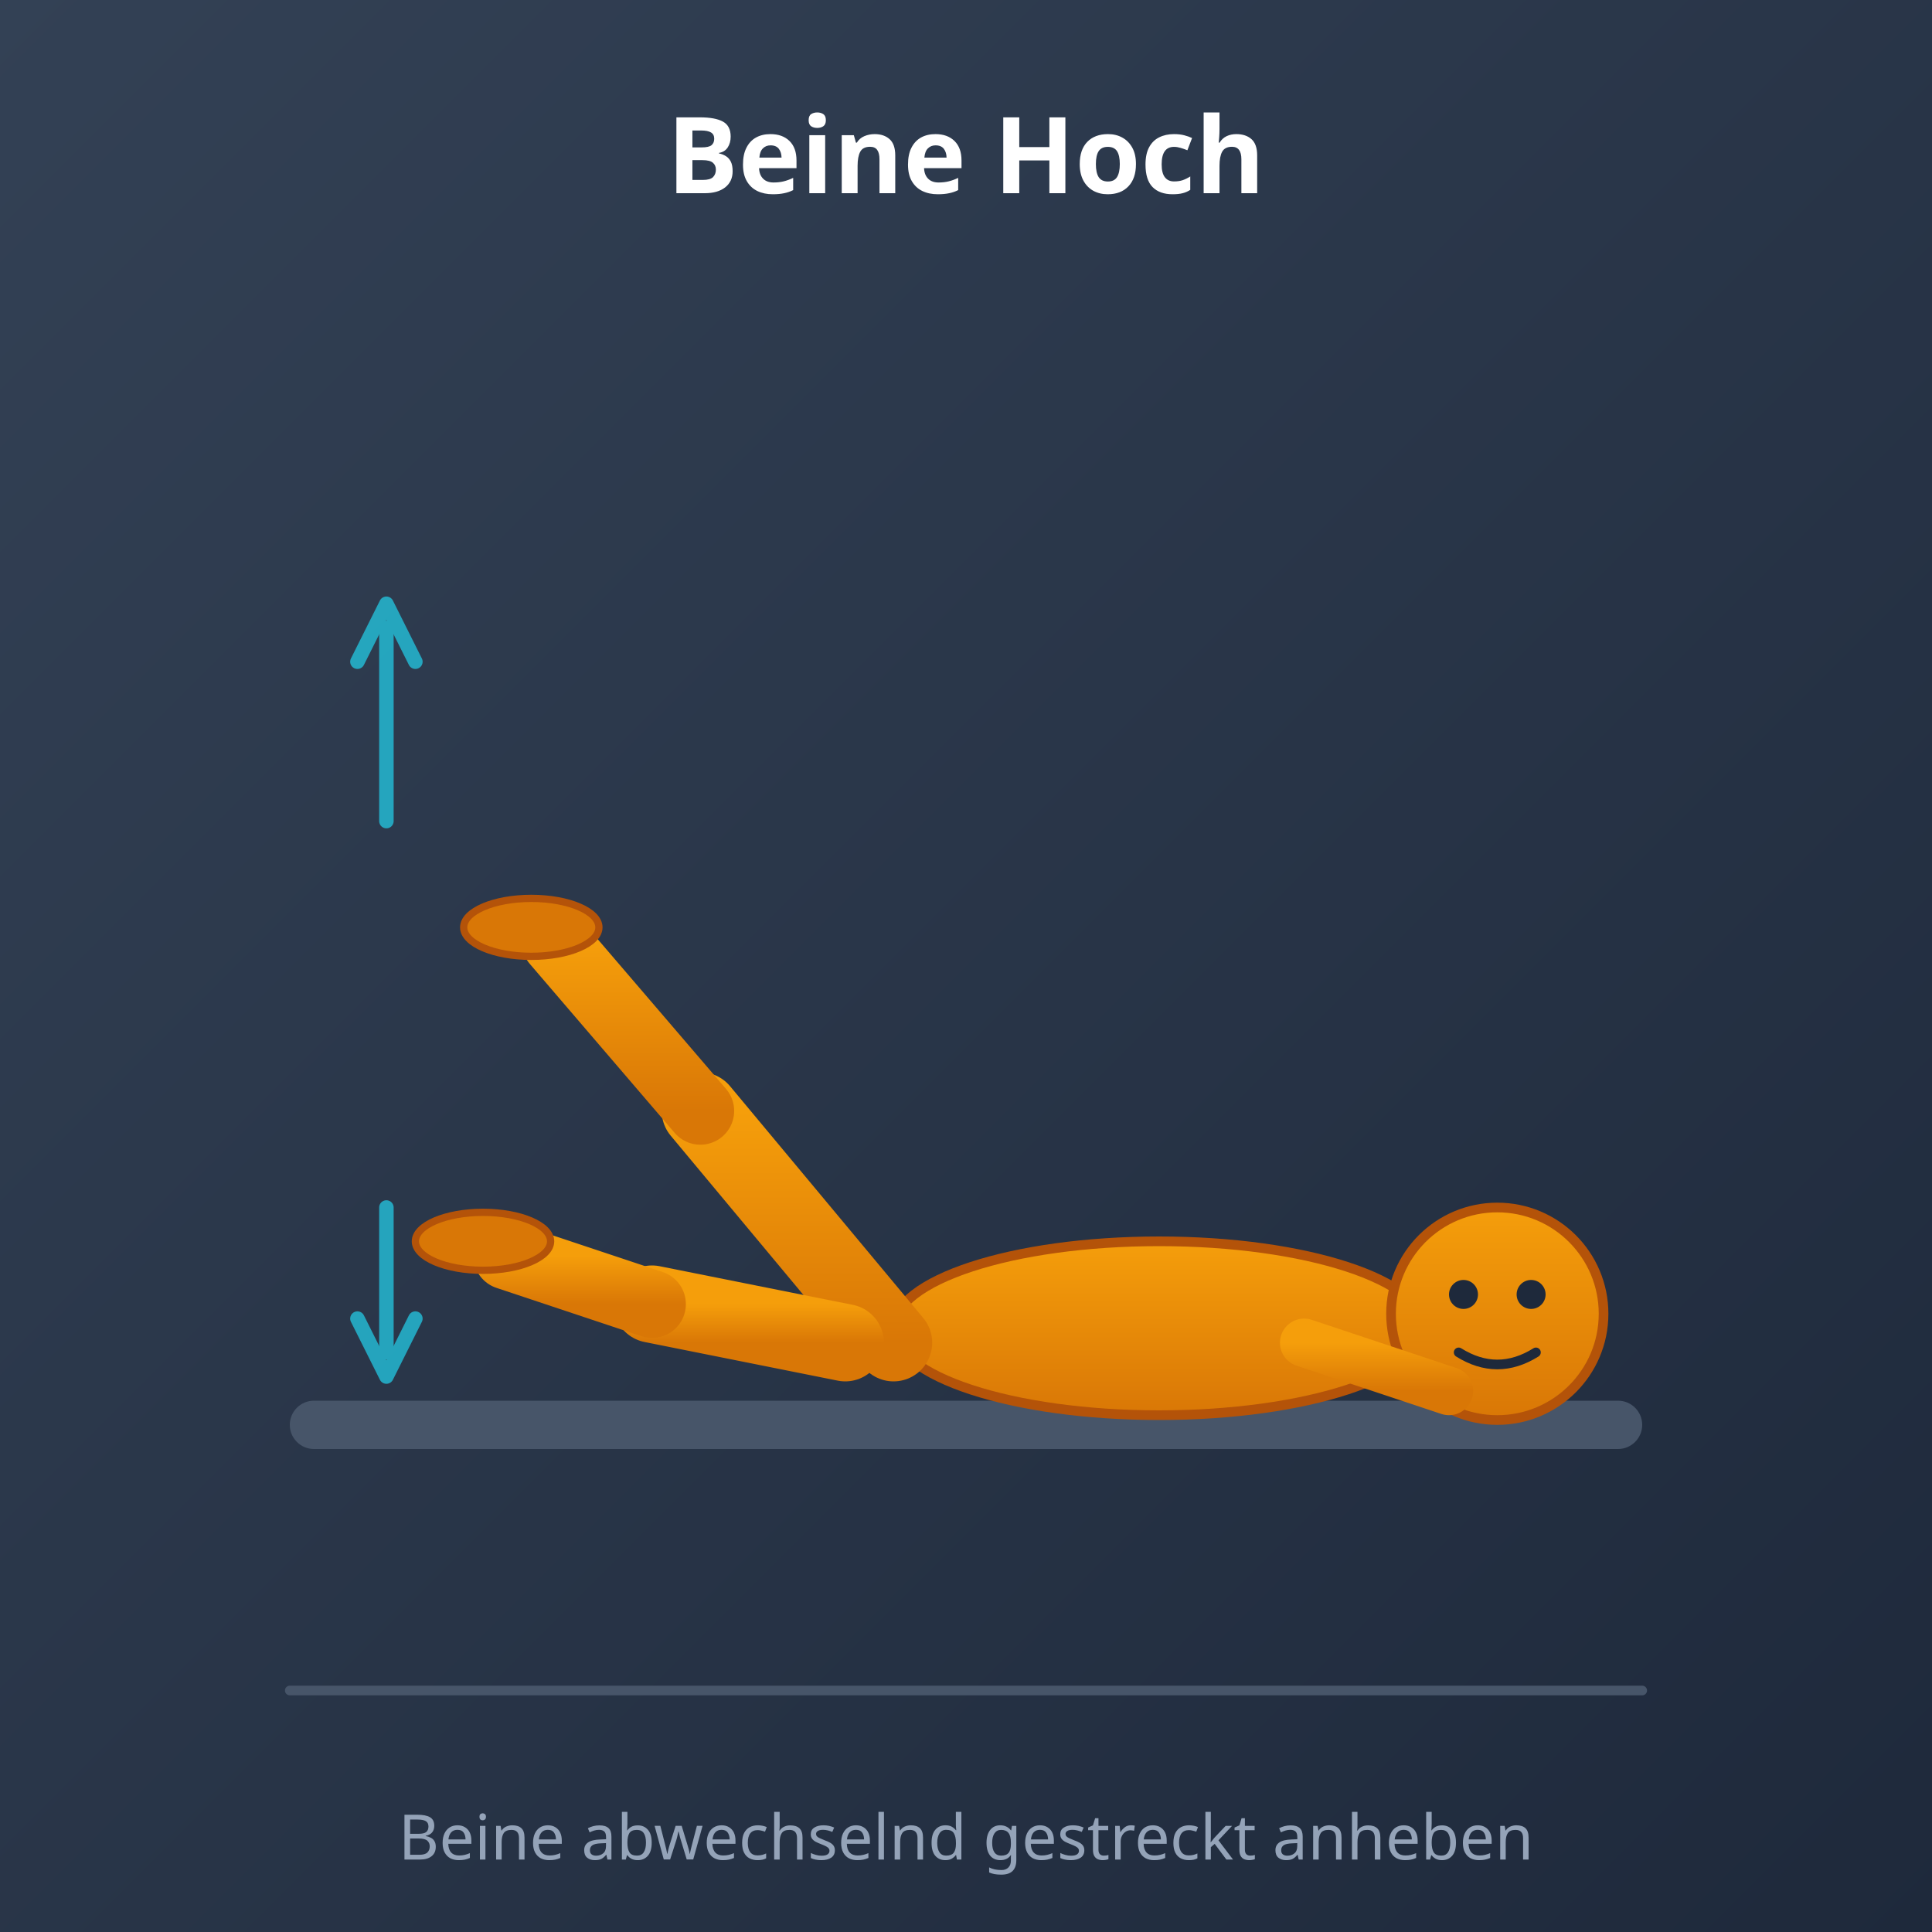
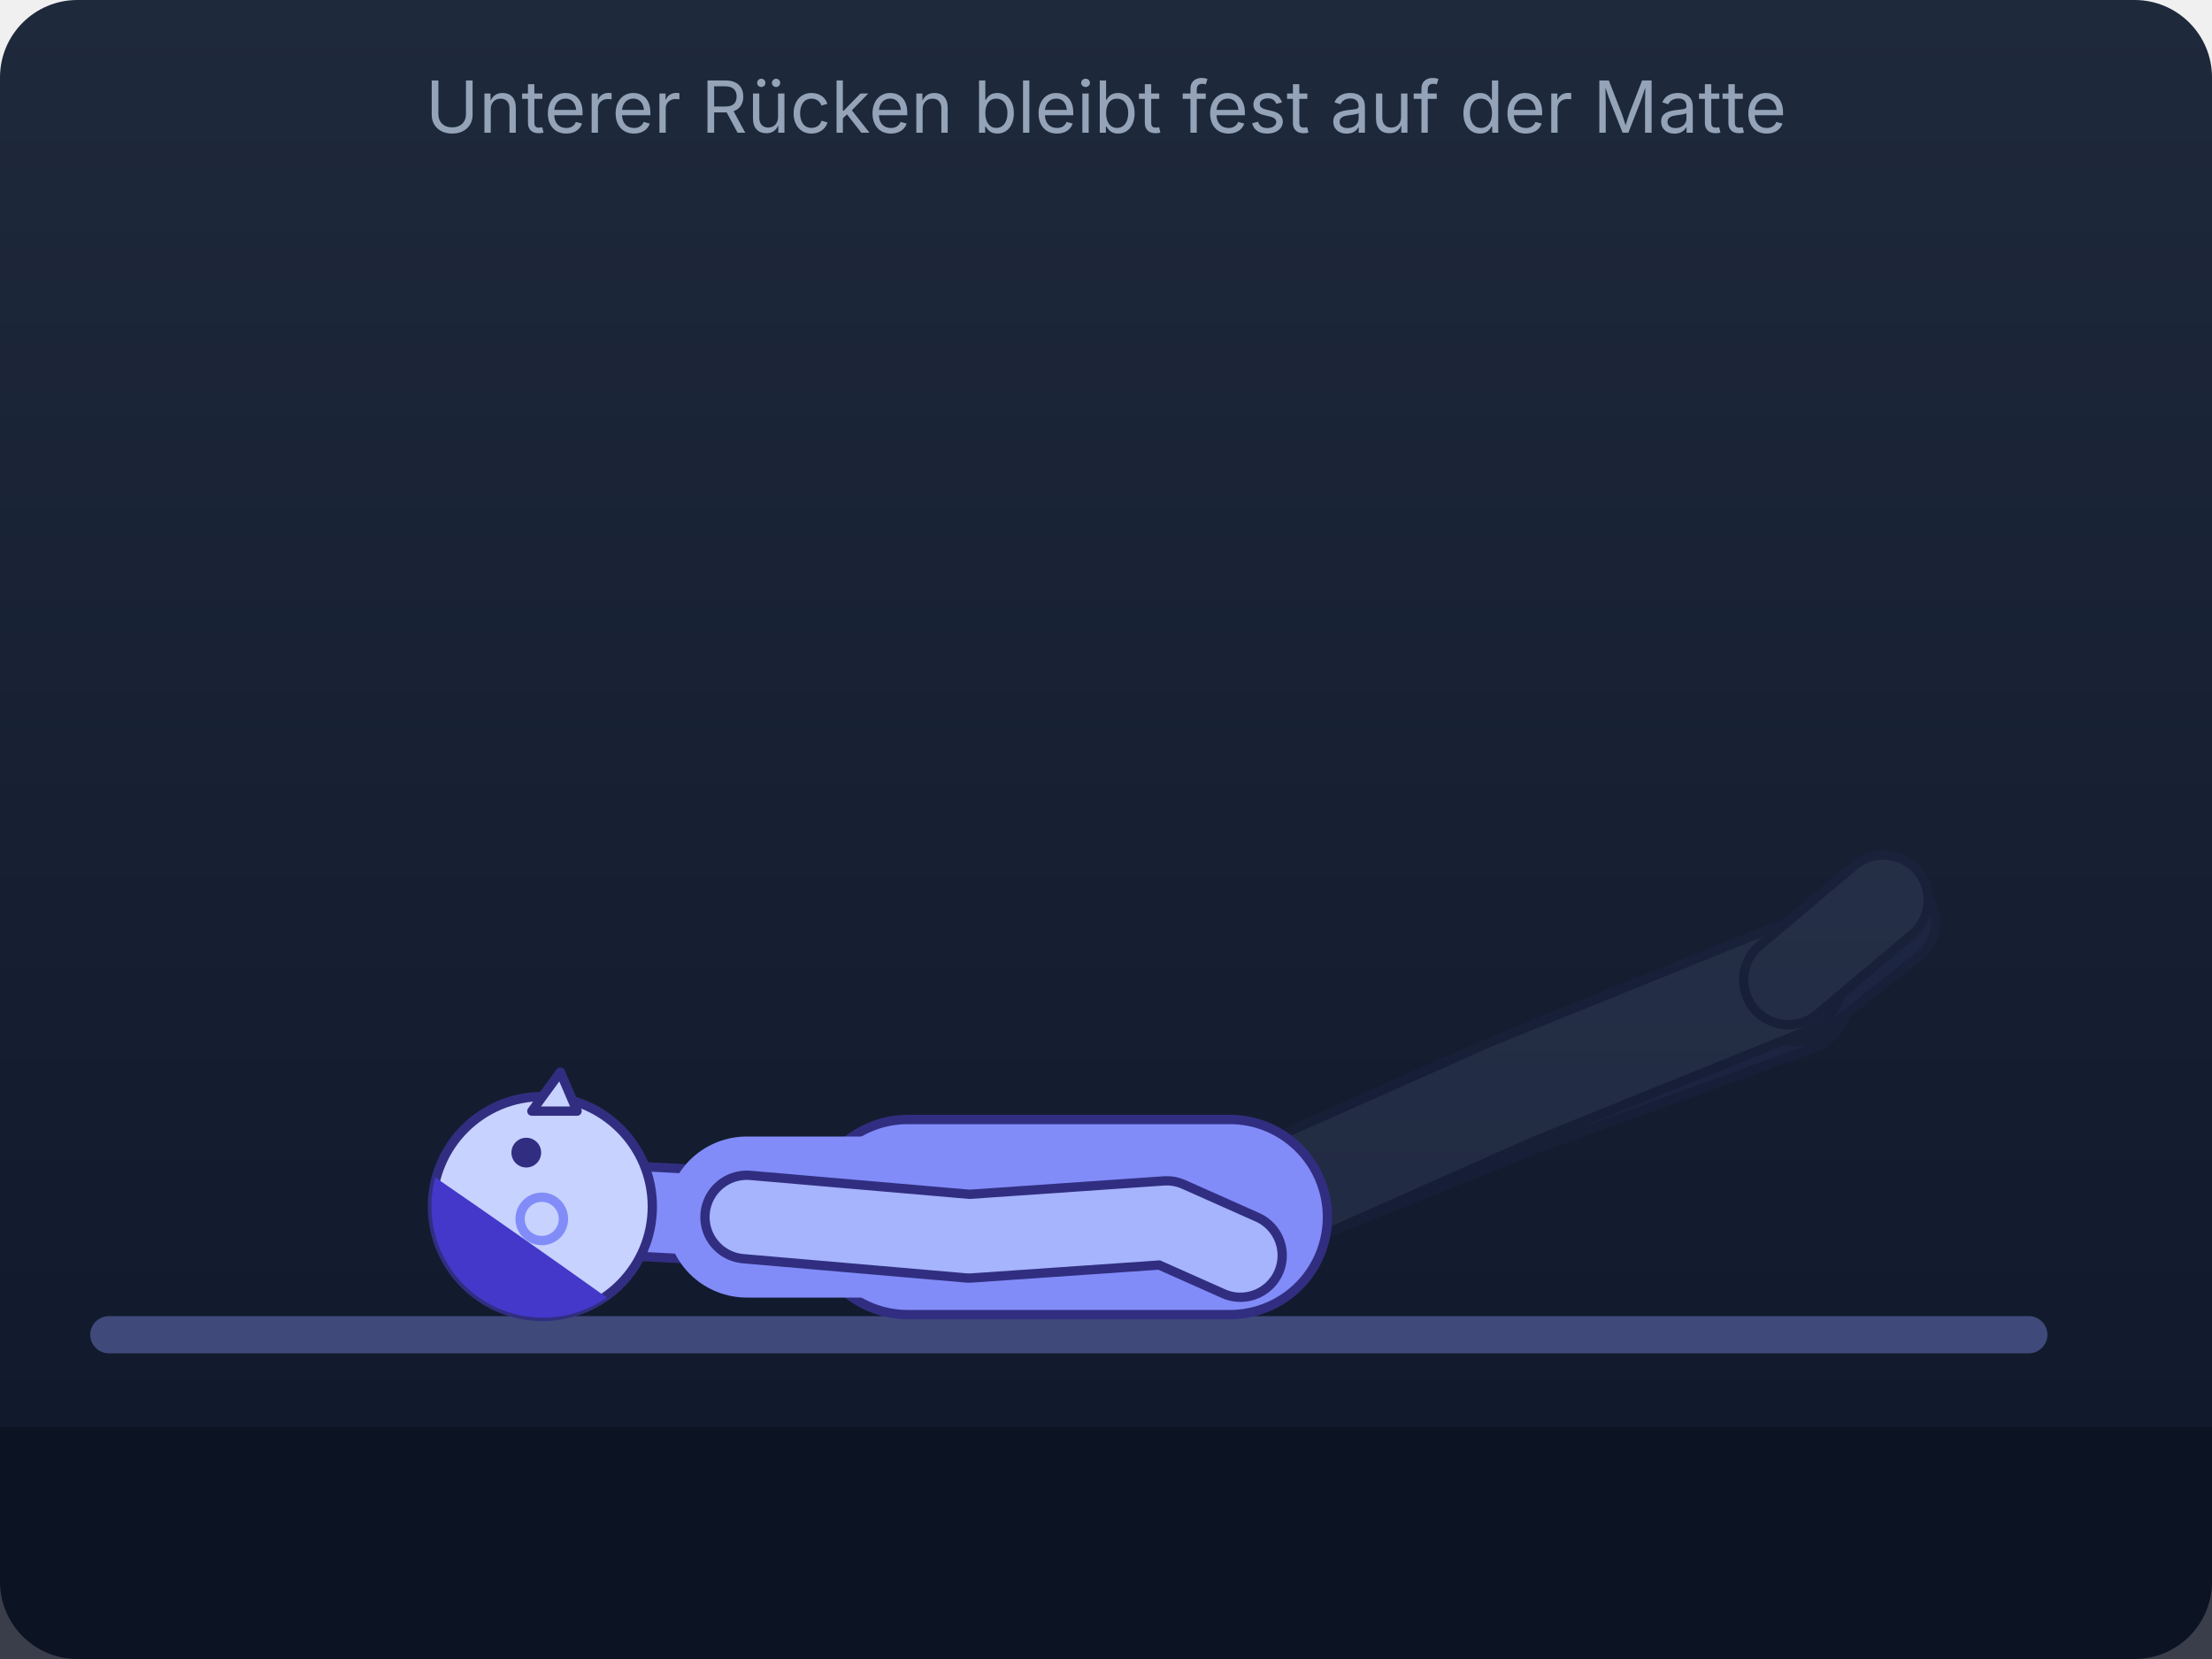
- <svg xmlns="http://www.w3.org/2000/svg" width="400" height="400" viewBox="0 0 400 400">
+ <svg xmlns="http://www.w3.org/2000/svg" width="400" height="300" viewBox="0 0 400 300" font-family="system-ui,-apple-system,sans-serif">
  <defs>
-     <linearGradient id="bgBH" x1="0%" y1="0%" x2="100%" y2="100%">
-       <stop offset="0%" stop-color="#334155" />
-       <stop offset="100%" stop-color="#1e293b" />
+     <linearGradient id="bg" x1="0" y1="0" x2="0" y2="1">
+       <stop offset="0" stop-color="#1e293b" />
+       <stop offset="1" stop-color="#0f172a" />
    </linearGradient>
-     <linearGradient id="bodyBH" x1="0%" y1="0%" x2="0%" y2="100%">
-       <stop offset="0%" stop-color="#f59e0b" />
-       <stop offset="100%" stop-color="#d97706" />
-     </linearGradient>
+     <marker id="arrowhead" viewBox="0 0 10 10" refX="6" refY="5" markerWidth="4" markerHeight="4" orient="auto-start-reverse">
+       <path d="M0 0L10 5L0 10Z" fill="#fbbf24" />
+     </marker>
  </defs>
-   <rect width="400" height="400" fill="url(#bgBH)" />
-   <text x="200" y="40" font-family="system-ui,sans-serif" font-size="22" font-weight="bold" fill="#ffffff" text-anchor="middle">Beine Hoch</text>
-   <line x1="60" y1="350" x2="340" y2="350" stroke="#475569" stroke-width="2" stroke-linecap="round" />
-   <rect x="60" y="290" width="280" height="10" rx="5" fill="#475569" />
-   <ellipse cx="240" cy="275" rx="55" ry="18" fill="url(#bodyBH)" stroke="#b45309" stroke-width="2" />
-   <circle cx="310" cy="272" r="22" fill="url(#bodyBH)" stroke="#b45309" stroke-width="2" />
-   <circle cx="303" cy="268" r="3" fill="#1e293b" />
-   <circle cx="317" cy="268" r="3" fill="#1e293b" />
-   <path d="M302 280 Q310 285 318 280" stroke="#1e293b" stroke-width="2" fill="none" stroke-linecap="round" />
-   <line x1="270" y1="278" x2="300" y2="288" stroke="url(#bodyBH)" stroke-width="10" stroke-linecap="round" />
-   <line x1="185" y1="278" x2="145" y2="230" stroke="url(#bodyBH)" stroke-width="16" stroke-linecap="round">
-     <animate attributeName="y2" values="230;170;230" dur="2.5s" repeatCount="indefinite" calcMode="spline" keySplines="0.4 0 0.6 1;0.4 0 0.6 1" />
-   </line>
-   <line x1="145" y1="230" x2="115" y2="195" stroke="url(#bodyBH)" stroke-width="14" stroke-linecap="round">
-     <animate attributeName="y1" values="230;170;230" dur="2.5s" repeatCount="indefinite" calcMode="spline" keySplines="0.4 0 0.6 1;0.4 0 0.6 1" />
-     <animate attributeName="y2" values="195;135;195" dur="2.5s" repeatCount="indefinite" calcMode="spline" keySplines="0.4 0 0.6 1;0.4 0 0.6 1" />
-   </line>
-   <ellipse cx="110" cy="192" rx="14" ry="6" fill="#d97706" stroke="#b45309" stroke-width="1.5">
-     <animate attributeName="cy" values="192;132;192" dur="2.5s" repeatCount="indefinite" calcMode="spline" keySplines="0.4 0 0.6 1;0.4 0 0.6 1" />
-   </ellipse>
-   <line x1="175" y1="278" x2="135" y2="270" stroke="url(#bodyBH)" stroke-width="16" stroke-linecap="round">
-     <animate attributeName="y2" values="270;230;270" dur="2.5s" repeatCount="indefinite" calcMode="spline" keySplines="0.4 0 0.6 1;0.4 0 0.6 1" />
-   </line>
-   <line x1="135" y1="270" x2="105" y2="260" stroke="url(#bodyBH)" stroke-width="14" stroke-linecap="round">
-     <animate attributeName="y1" values="270;230;270" dur="2.5s" repeatCount="indefinite" calcMode="spline" keySplines="0.4 0 0.6 1;0.4 0 0.6 1" />
-     <animate attributeName="y2" values="260;195;260" dur="2.5s" repeatCount="indefinite" calcMode="spline" keySplines="0.4 0 0.6 1;0.4 0 0.6 1" />
-   </line>
-   <ellipse cx="100" cy="257" rx="14" ry="6" fill="#d97706" stroke="#b45309" stroke-width="1.5">
-     <animate attributeName="cy" values="257;192;257" dur="2.5s" repeatCount="indefinite" calcMode="spline" keySplines="0.4 0 0.6 1;0.4 0 0.6 1" />
-   </ellipse>
-   <g opacity="0.7">
-     <path d="M80 170 L80 130" stroke="#22d3ee" stroke-width="3" fill="none" stroke-linecap="round">
-       <animate attributeName="opacity" values="0.3;1;0.3" dur="2.5s" repeatCount="indefinite" />
+   <rect width="400" height="300" rx="14" fill="url(#bg)" />
+   <g transform="translate(200.0 238.0) scale(1.120) translate(-200.0 -238.0)">
+     <rect x="36" y="238" width="316" height="6" rx="3" fill="#3f4a7a" />
+     <g opacity="0.1">
+       <path fill="none" stroke="#312e81" stroke-width="18" stroke-linecap="round" stroke-linejoin="round" d="M220.0 222.0L266.4 203.3L311.5 186.9" />
+       <path fill="none" stroke="#5b5fd6" stroke-width="15" stroke-linecap="round" stroke-linejoin="round" d="M220.0 222.0L266.4 203.3L311.5 186.9" />
+       <path fill="none" stroke="#312e81" stroke-width="15" stroke-linecap="round" stroke-linejoin="round" d="M311.5 186.9L327.2 174.5" />
+       <path fill="none" stroke="#5b5fd6" stroke-width="12" stroke-linecap="round" stroke-linejoin="round" d="M311.5 186.9L327.2 174.5" />
+       <path fill="none" stroke="#312e81" stroke-width="14" stroke-linecap="round" stroke-linejoin="round" d="M142.0 222.0L178.0 223.9L209.9 221.7L221.9 226.5" />
+       <path fill="none" stroke="#5b5fd6" stroke-width="11" stroke-linecap="round" stroke-linejoin="round" d="M142.0 222.0L178.0 223.9L209.9 221.7L221.9 226.5" />
+       <path fill="none" stroke="#312e81" stroke-width="16" stroke-linecap="round" stroke-linejoin="round" d="M142.0 222.0L123.0 221.0" />
+       <path fill="none" stroke="#818cf8" stroke-width="13" stroke-linecap="round" stroke-linejoin="round" d="M142.0 222.0L123.0 221.0" />
+       <path fill="none" stroke="#312e81" stroke-width="33" stroke-linecap="round" stroke-linejoin="round" d="M220.0 222.0Q194.0 222.0 168.0 222.0" />
+       <path fill="none" stroke="#818cf8" stroke-width="30" stroke-linecap="round" stroke-linejoin="round" d="M220.0 222.0Q194.0 222.0 168.0 222.0" />
+       <path fill="none" stroke="#818cf8" stroke-width="26" stroke-linecap="round" stroke-linejoin="round" d="M194.0 222.0Q168.0 222.0 142.0 222.0" />
+       <circle r="18.5" fill="#312e81" cx="109" cy="220.3" />
+       <circle r="17" fill="#c7d2fe" cx="109" cy="220.3" />
+       <path fill="#4338ca" d="M91.7 215.6A18 18 0 0 0 119.4 235.0Q105.8 225.3 91.7 215.6Z" />
+       <path fill="#c7d2fe" stroke="#312e81" stroke-width="1.5" stroke-linejoin="round" d="M107.3 204.9L111.9 198.6L114.6 204.9Z" />
+       <circle r="2.4" fill="#312e81" cx="106.4" cy="211.6" />
+       <circle r="3.5" fill="none" stroke="#818cf8" stroke-width="1.5" cx="108.9" cy="222.3" />
+       <path fill="none" stroke="#312e81" stroke-width="19" stroke-linecap="round" stroke-linejoin="round" d="M220.0 222.0L265.7 201.7L310.2 183.7" />
+       <path fill="none" stroke="#a5b4fc" stroke-width="16" stroke-linecap="round" stroke-linejoin="round" d="M220.0 222.0L265.7 201.7L310.2 183.7" />
+       <path fill="none" stroke="#312e81" stroke-width="16" stroke-linecap="round" stroke-linejoin="round" d="M310.2 183.7L325.5 170.8" />
+       <path fill="none" stroke="#a5b4fc" stroke-width="13" stroke-linecap="round" stroke-linejoin="round" d="M310.2 183.7L325.5 170.8" />
+       <path fill="none" stroke="#312e81" stroke-width="15" stroke-linecap="round" stroke-linejoin="round" d="M142.0 222.0L177.9 225.1L209.8 222.9L221.7 228.2" />
+       <path fill="none" stroke="#a5b4fc" stroke-width="12" stroke-linecap="round" stroke-linejoin="round" d="M142.0 222.0L177.9 225.1L209.8 222.9L221.7 228.2" />
+     </g>
+     <path fill="none" stroke="#312e81" stroke-width="18" stroke-linecap="round" stroke-linejoin="round">
+       <animate attributeName="d" values="M220.0 222.0L266.4 203.3L311.5 186.9;M220.0 222.0L266.4 203.3L311.5 186.9;M220.0 222.0L266.4 203.3L311.5 186.9;M220.0 222.0L266.4 203.3L311.5 186.9;M220.0 222.0L266.4 203.3L311.5 186.9;M220.0 222.0L266.4 203.3L311.5 186.9;M220.0 222.0L266.4 203.3L311.5 186.9;M220.0 222.0L266.4 203.3L311.5 186.9;M220.0 222.0L266.4 203.3L311.5 187.0;M220.0 222.0L266.6 203.8L311.9 187.9;M220.0 222.0L266.9 204.7L312.5 189.6;M220.0 222.0L267.3 205.8L313.2 191.9;M220.0 222.0L267.7 207.2L314.0 194.5;M220.0 222.0L268.2 208.6L314.8 197.3;M220.0 222.0L268.5 210.0L315.5 200.1;M220.0 222.0L268.8 211.3L316.1 202.6;M220.0 222.0L269.1 212.3L316.4 204.7;M220.0 222.0L269.2 213.1L316.7 206.1;M220.0 222.0L269.2 213.3L316.8 206.6;M220.0 222.0L269.2 213.3L316.8 206.6;M220.0 222.0L269.2 213.3L316.8 206.6;M220.0 222.0L269.2 213.3L316.8 206.6;M220.0 222.0L269.1 212.8L316.6 205.6;M220.0 222.0L268.8 211.3L316.1 202.6;M220.0 222.0L268.3 209.1L315.1 198.3;M220.0 222.0L267.5 206.3L313.5 192.8;M220.0 222.0L266.3 203.2L311.4 186.8;M220.0 222.0L264.9 200.1L308.8 180.6;M220.0 222.0L263.3 197.0L305.7 174.5;M220.0 222.0L261.6 194.3L302.4 169.0;M220.0 222.0L259.9 191.9L299.3 164.4;M220.0 222.0L258.5 190.1L296.5 160.8;M220.0 222.0L257.5 189.0L294.6 158.5;M220.0 222.0L257.2 188.5L293.9 157.7;M220.0 222.0L257.2 188.5L293.9 157.7;M220.0 222.0L257.2 188.5L293.9 157.7;M220.0 222.0L257.2 188.5L293.9 157.7;M220.0 222.0L257.5 189.0L294.6 158.5;M220.0 222.0L258.5 190.1L296.5 160.8;M220.0 222.0L259.9 191.9L299.3 164.4;M220.0 222.0L261.6 194.3L302.4 169.0;M220.0 222.0L263.3 197.0L305.7 174.5;M220.0 222.0L264.9 200.1L308.8 180.6;M220.0 222.0L266.3 203.2L311.4 186.8;M220.0 222.0L267.5 206.3L313.5 192.8;M220.0 222.0L268.3 209.1L315.1 198.3;M220.0 222.0L268.8 211.3L316.1 202.6;M220.0 222.0L269.1 212.8L316.6 205.6;M220.0 222.0L269.2 213.3L316.8 206.6;M220.0 222.0L269.2 213.3L316.8 206.6;M220.0 222.0L269.2 213.3L316.8 206.6;M220.0 222.0L269.2 213.3L316.8 206.6;M220.0 222.0L269.1 212.8L316.6 205.6;M220.0 222.0L268.8 211.3L316.1 202.6;M220.0 222.0L268.3 209.1L315.1 198.3;M220.0 222.0L267.5 206.3L313.5 192.8;M220.0 222.0L266.3 203.2L311.4 186.8;M220.0 222.0L264.9 200.1L308.8 180.6;M220.0 222.0L263.3 197.0L305.7 174.5;M220.0 222.0L261.6 194.3L302.4 169.0;M220.0 222.0L259.9 191.9L299.3 164.4;M220.0 222.0L258.5 190.1L296.5 160.8;M220.0 222.0L257.5 189.0L294.6 158.5;M220.0 222.0L257.2 188.5L293.9 157.7;M220.0 222.0L257.2 188.5L293.9 157.7;M220.0 222.0L257.2 188.5L293.9 157.7;M220.0 222.0L257.2 188.5L293.9 157.7;M220.0 222.0L257.6 189.0L294.7 158.6;M220.0 222.0L258.6 190.2L296.7 161.0;M220.0 222.0L260.0 192.0L299.4 164.6;M220.0 222.0L261.6 194.3L302.5 169.1;M220.0 222.0L263.2 196.7L305.4 174.0;M220.0 222.0L264.5 199.2L307.9 178.7;M220.0 222.0L265.5 201.2L309.8 182.9;M220.0 222.0L266.1 202.7L311.0 185.8;M220.0 222.0L266.4 203.3L311.5 186.9" dur="5.0s" repeatCount="indefinite" />
    </path>
-     <path d="M74 137 L80 125 L86 137" stroke="#22d3ee" stroke-width="3" fill="none" stroke-linecap="round" stroke-linejoin="round">
-       <animate attributeName="opacity" values="0.3;1;0.3" dur="2.5s" repeatCount="indefinite" />
+     <path fill="none" stroke="#5b5fd6" stroke-width="15" stroke-linecap="round" stroke-linejoin="round">
+       <animate attributeName="d" values="M220.0 222.0L266.4 203.3L311.5 186.9;M220.0 222.0L266.4 203.3L311.5 186.9;M220.0 222.0L266.4 203.3L311.5 186.9;M220.0 222.0L266.4 203.3L311.5 186.9;M220.0 222.0L266.4 203.3L311.5 186.9;M220.0 222.0L266.4 203.3L311.5 186.9;M220.0 222.0L266.4 203.3L311.5 186.9;M220.0 222.0L266.4 203.3L311.5 186.9;M220.0 222.0L266.4 203.3L311.5 187.0;M220.0 222.0L266.6 203.8L311.9 187.9;M220.0 222.0L266.9 204.7L312.5 189.6;M220.0 222.0L267.3 205.8L313.2 191.9;M220.0 222.0L267.7 207.2L314.0 194.5;M220.0 222.0L268.2 208.6L314.8 197.3;M220.0 222.0L268.5 210.0L315.5 200.1;M220.0 222.0L268.8 211.3L316.1 202.6;M220.0 222.0L269.1 212.3L316.4 204.7;M220.0 222.0L269.2 213.1L316.7 206.1;M220.0 222.0L269.2 213.3L316.8 206.6;M220.0 222.0L269.2 213.3L316.8 206.6;M220.0 222.0L269.2 213.3L316.8 206.6;M220.0 222.0L269.2 213.3L316.8 206.6;M220.0 222.0L269.1 212.8L316.6 205.6;M220.0 222.0L268.8 211.3L316.1 202.6;M220.0 222.0L268.3 209.1L315.1 198.3;M220.0 222.0L267.5 206.3L313.5 192.8;M220.0 222.0L266.3 203.2L311.4 186.8;M220.0 222.0L264.9 200.1L308.8 180.6;M220.0 222.0L263.3 197.0L305.7 174.5;M220.0 222.0L261.6 194.3L302.4 169.0;M220.0 222.0L259.9 191.9L299.3 164.4;M220.0 222.0L258.5 190.1L296.5 160.8;M220.0 222.0L257.5 189.0L294.6 158.5;M220.0 222.0L257.2 188.5L293.9 157.7;M220.0 222.0L257.2 188.5L293.9 157.7;M220.0 222.0L257.2 188.5L293.9 157.7;M220.0 222.0L257.2 188.5L293.9 157.7;M220.0 222.0L257.5 189.0L294.6 158.5;M220.0 222.0L258.5 190.1L296.5 160.8;M220.0 222.0L259.9 191.9L299.3 164.4;M220.0 222.0L261.6 194.3L302.4 169.0;M220.0 222.0L263.3 197.0L305.7 174.5;M220.0 222.0L264.9 200.1L308.8 180.6;M220.0 222.0L266.3 203.2L311.4 186.8;M220.0 222.0L267.5 206.3L313.5 192.8;M220.0 222.0L268.3 209.1L315.1 198.3;M220.0 222.0L268.8 211.3L316.1 202.6;M220.0 222.0L269.1 212.8L316.6 205.6;M220.0 222.0L269.2 213.3L316.8 206.6;M220.0 222.0L269.2 213.3L316.8 206.6;M220.0 222.0L269.2 213.3L316.8 206.6;M220.0 222.0L269.2 213.3L316.8 206.6;M220.0 222.0L269.1 212.8L316.6 205.6;M220.0 222.0L268.8 211.3L316.1 202.6;M220.0 222.0L268.3 209.1L315.1 198.3;M220.0 222.0L267.5 206.3L313.5 192.8;M220.0 222.0L266.3 203.2L311.4 186.8;M220.0 222.0L264.9 200.1L308.8 180.6;M220.0 222.0L263.3 197.0L305.7 174.5;M220.0 222.0L261.6 194.3L302.4 169.0;M220.0 222.0L259.9 191.9L299.3 164.4;M220.0 222.0L258.5 190.1L296.5 160.8;M220.0 222.0L257.5 189.0L294.6 158.5;M220.0 222.0L257.2 188.5L293.9 157.7;M220.0 222.0L257.2 188.5L293.9 157.7;M220.0 222.0L257.2 188.5L293.9 157.7;M220.0 222.0L257.2 188.5L293.9 157.7;M220.0 222.0L257.6 189.0L294.7 158.6;M220.0 222.0L258.6 190.2L296.7 161.0;M220.0 222.0L260.0 192.0L299.4 164.6;M220.0 222.0L261.6 194.3L302.5 169.1;M220.0 222.0L263.2 196.7L305.4 174.0;M220.0 222.0L264.5 199.2L307.9 178.7;M220.0 222.0L265.5 201.2L309.8 182.9;M220.0 222.0L266.1 202.7L311.0 185.8;M220.0 222.0L266.4 203.3L311.5 186.9" dur="5.0s" repeatCount="indefinite" />
    </path>
-     <path d="M80 250 L80 280" stroke="#22d3ee" stroke-width="3" fill="none" stroke-linecap="round">
-       <animate attributeName="opacity" values="1;0.3;1" dur="2.5s" repeatCount="indefinite" />
+     <path fill="none" stroke="#312e81" stroke-width="15" stroke-linecap="round" stroke-linejoin="round">
+       <animate attributeName="d" values="M311.5 186.9L327.2 174.5;M311.5 186.9L327.2 174.5;M311.5 186.9L327.2 174.5;M311.5 186.9L327.2 174.5;M311.5 186.9L327.2 174.5;M311.5 186.9L327.2 174.5;M311.5 186.9L327.2 174.5;M311.5 186.9L327.2 174.5;M311.5 187.0L327.3 174.7;M311.9 187.9L327.8 175.8;M312.5 189.6L328.6 177.8;M313.2 191.9L329.6 180.4;M314.0 194.5L330.8 183.5;M314.8 197.3L331.9 186.8;M315.5 200.1L332.8 190.1;M316.1 202.6L333.6 193.1;M316.4 204.7L334.2 195.6;M316.7 206.1L334.6 197.3;M316.8 206.6L334.7 197.9;M316.8 206.6L334.7 197.9;M316.8 206.6L334.7 197.9;M316.8 206.6L334.7 197.9;M316.6 205.6L334.5 196.6;M316.1 202.6L333.7 193.1;M315.1 198.3L332.2 188.0;M313.5 192.8L330.1 181.6;M311.4 186.8L327.2 174.5;M308.8 180.6L323.7 167.2;M305.7 174.5L319.6 160.1;M302.4 169.0L315.4 153.8;M299.3 164.4L311.3 148.4;M296.5 160.8L307.8 144.3;M294.6 158.5L305.4 141.7;M293.9 157.7L304.5 140.7;M293.9 157.7L304.5 140.7;M293.9 157.7L304.5 140.7;M293.9 157.7L304.5 140.7;M294.6 158.5L305.4 141.7;M296.5 160.8L307.8 144.3;M299.3 164.4L311.3 148.4;M302.4 169.0L315.4 153.8;M305.7 174.5L319.6 160.1;M308.8 180.6L323.7 167.2;M311.4 186.8L327.2 174.5;M313.5 192.8L330.1 181.6;M315.1 198.3L332.2 188.0;M316.1 202.6L333.7 193.1;M316.6 205.6L334.5 196.6;M316.8 206.6L334.7 197.9;M316.8 206.6L334.7 197.9;M316.8 206.6L334.7 197.9;M316.8 206.6L334.7 197.9;M316.6 205.6L334.5 196.6;M316.1 202.6L333.7 193.1;M315.1 198.3L332.2 188.0;M313.5 192.8L330.1 181.6;M311.4 186.8L327.2 174.5;M308.8 180.6L323.7 167.2;M305.7 174.5L319.6 160.1;M302.4 169.0L315.4 153.8;M299.3 164.4L311.3 148.4;M296.5 160.8L307.8 144.3;M294.6 158.5L305.4 141.7;M293.9 157.7L304.5 140.7;M293.9 157.7L304.5 140.7;M293.9 157.7L304.5 140.7;M293.9 157.7L304.5 140.7;M294.7 158.6L305.5 141.7;M296.7 161.0L308.0 144.5;M299.4 164.6L311.5 148.7;M302.5 169.1L315.4 153.8;M305.4 174.0L319.2 159.5;M307.9 178.7L322.5 165.0;M309.8 182.9L325.0 169.9;M311.0 185.8L326.6 173.3;M311.5 186.9L327.2 174.5" dur="5.0s" repeatCount="indefinite" />
    </path>
-     <path d="M74 273 L80 285 L86 273" stroke="#22d3ee" stroke-width="3" fill="none" stroke-linecap="round" stroke-linejoin="round">
-       <animate attributeName="opacity" values="1;0.3;1" dur="2.5s" repeatCount="indefinite" />
+     <path fill="none" stroke="#5b5fd6" stroke-width="12" stroke-linecap="round" stroke-linejoin="round">
+       <animate attributeName="d" values="M311.5 186.9L327.2 174.5;M311.5 186.9L327.2 174.5;M311.5 186.9L327.2 174.5;M311.5 186.9L327.2 174.5;M311.5 186.9L327.2 174.5;M311.5 186.9L327.2 174.5;M311.5 186.9L327.2 174.5;M311.5 186.9L327.2 174.5;M311.5 187.0L327.3 174.7;M311.9 187.9L327.8 175.8;M312.5 189.6L328.6 177.8;M313.2 191.9L329.6 180.4;M314.0 194.5L330.8 183.5;M314.8 197.3L331.9 186.8;M315.5 200.1L332.8 190.1;M316.1 202.6L333.6 193.1;M316.4 204.7L334.2 195.6;M316.7 206.1L334.6 197.3;M316.8 206.6L334.7 197.9;M316.8 206.6L334.7 197.9;M316.8 206.6L334.7 197.9;M316.8 206.6L334.7 197.9;M316.6 205.6L334.5 196.6;M316.1 202.6L333.7 193.1;M315.1 198.3L332.2 188.0;M313.5 192.8L330.1 181.6;M311.4 186.8L327.2 174.5;M308.8 180.6L323.7 167.2;M305.7 174.5L319.6 160.1;M302.4 169.0L315.4 153.8;M299.3 164.4L311.3 148.4;M296.5 160.8L307.8 144.3;M294.6 158.5L305.4 141.7;M293.9 157.7L304.5 140.7;M293.9 157.7L304.5 140.7;M293.9 157.7L304.5 140.7;M293.9 157.7L304.5 140.7;M294.6 158.5L305.4 141.7;M296.5 160.8L307.8 144.3;M299.3 164.4L311.3 148.4;M302.4 169.0L315.4 153.8;M305.7 174.5L319.6 160.1;M308.8 180.6L323.7 167.2;M311.4 186.8L327.2 174.5;M313.5 192.8L330.1 181.6;M315.1 198.3L332.2 188.0;M316.1 202.6L333.7 193.1;M316.6 205.6L334.5 196.6;M316.8 206.6L334.7 197.9;M316.8 206.6L334.7 197.9;M316.8 206.6L334.7 197.9;M316.8 206.6L334.7 197.9;M316.6 205.6L334.5 196.6;M316.1 202.6L333.7 193.1;M315.1 198.3L332.2 188.0;M313.5 192.8L330.1 181.6;M311.4 186.8L327.2 174.5;M308.8 180.6L323.7 167.2;M305.7 174.5L319.6 160.1;M302.4 169.0L315.4 153.8;M299.3 164.4L311.3 148.4;M296.5 160.8L307.8 144.3;M294.6 158.5L305.4 141.7;M293.9 157.7L304.5 140.7;M293.9 157.7L304.5 140.7;M293.9 157.7L304.5 140.7;M293.9 157.7L304.5 140.7;M294.7 158.6L305.5 141.7;M296.7 161.0L308.0 144.5;M299.4 164.6L311.5 148.7;M302.5 169.1L315.4 153.8;M305.4 174.0L319.2 159.5;M307.9 178.7L322.5 165.0;M309.8 182.9L325.0 169.9;M311.0 185.8L326.6 173.3;M311.5 186.9L327.2 174.5" dur="5.0s" repeatCount="indefinite" />
    </path>
+     <path fill="none" stroke="#312e81" stroke-width="14" stroke-linecap="round" stroke-linejoin="round" d="M142.0 222.0L178.0 223.9L209.9 221.7L221.9 226.5" />
+     <path fill="none" stroke="#5b5fd6" stroke-width="11" stroke-linecap="round" stroke-linejoin="round" d="M142.0 222.0L178.0 223.9L209.9 221.7L221.9 226.5" />
+     <path fill="none" stroke="#312e81" stroke-width="16" stroke-linecap="round" stroke-linejoin="round" d="M142.0 222.0L123.0 221.0" />
+     <path fill="none" stroke="#818cf8" stroke-width="13" stroke-linecap="round" stroke-linejoin="round" d="M142.0 222.0L123.0 221.0" />
+     <path fill="none" stroke="#312e81" stroke-width="33" stroke-linecap="round" stroke-linejoin="round" d="M220.0 222.0Q194.0 222.0 168.0 222.0" />
+     <path fill="none" stroke="#818cf8" stroke-width="30" stroke-linecap="round" stroke-linejoin="round" d="M220.0 222.0Q194.0 222.0 168.0 222.0" />
+     <path fill="none" stroke="#818cf8" stroke-width="26" stroke-linecap="round" stroke-linejoin="round" d="M194.0 222.0Q168.0 222.0 142.0 222.0" />
+     <circle r="18.5" fill="#312e81" cx="109" cy="220.3" />
+     <circle r="17" fill="#c7d2fe" cx="109" cy="220.3" />
+     <path fill="#4338ca" d="M91.7 215.6A18 18 0 0 0 119.4 235.0Q105.8 225.3 91.7 215.6Z" />
+     <path fill="#c7d2fe" stroke="#312e81" stroke-width="1.5" stroke-linejoin="round" d="M107.3 204.9L111.9 198.6L114.6 204.9Z" />
+     <circle r="2.4" fill="#312e81" cx="106.4" cy="211.6" />
+     <circle r="3.5" fill="none" stroke="#818cf8" stroke-width="1.5" cx="108.9" cy="222.3" />
+     <path fill="none" stroke="#312e81" stroke-width="19" stroke-linecap="round" stroke-linejoin="round">
+       <animate attributeName="d" values="M220.0 222.0L265.7 201.7L310.2 183.7;M220.0 222.0L265.7 201.7L310.2 183.7;M220.0 222.0L265.7 201.7L310.2 183.7;M220.0 222.0L265.7 201.7L310.2 183.7;M220.0 222.0L265.7 201.7L310.2 183.7;M220.0 222.0L265.7 201.7L310.2 183.7;M220.0 222.0L265.7 201.7L310.2 183.7;M220.0 222.0L265.7 201.7L310.2 183.7;M220.0 222.0L265.6 201.6L310.1 183.5;M220.0 222.0L265.3 200.9L309.5 182.1;M220.0 222.0L264.7 199.6L308.4 179.7;M220.0 222.0L263.9 198.0L306.8 176.5;M220.0 222.0L262.8 196.2L304.8 172.9;M220.0 222.0L261.6 194.3L302.5 169.1;M220.0 222.0L260.4 192.5L300.1 165.6;M220.0 222.0L259.2 190.9L297.8 162.4;M220.0 222.0L258.1 189.7L295.8 159.9;M220.0 222.0L257.4 188.8L294.4 158.3;M220.0 222.0L257.2 188.5L293.9 157.7;M220.0 222.0L257.2 188.5L293.9 157.7;M220.0 222.0L257.2 188.5L293.9 157.7;M220.0 222.0L257.2 188.5L293.9 157.7;M220.0 222.0L257.5 188.9L294.6 158.5;M220.0 222.0L258.4 190.0L296.4 160.6;M220.0 222.0L259.8 191.7L298.9 163.9;M220.0 222.0L261.3 193.9L302.0 168.3;M220.0 222.0L263.0 196.5L305.1 173.4;M220.0 222.0L264.6 199.3L308.1 179.0;M220.0 222.0L265.9 202.2L310.7 184.8;M220.0 222.0L267.1 205.1L312.8 190.4;M220.0 222.0L267.9 207.6L314.3 195.5;M220.0 222.0L268.5 209.7L315.4 199.6;M220.0 222.0L268.8 211.1L316.0 202.3;M220.0 222.0L268.9 211.6L316.2 203.3;M220.0 222.0L268.9 211.6L316.2 203.3;M220.0 222.0L268.9 211.6L316.2 203.3;M220.0 222.0L268.9 211.6L316.2 203.3;M220.0 222.0L268.8 211.1L316.0 202.3;M220.0 222.0L268.5 209.7L315.4 199.6;M220.0 222.0L267.9 207.6L314.3 195.5;M220.0 222.0L267.1 205.1L312.8 190.4;M220.0 222.0L265.9 202.2L310.7 184.8;M220.0 222.0L264.6 199.3L308.1 179.0;M220.0 222.0L263.0 196.5L305.1 173.4;M220.0 222.0L261.3 193.9L302.0 168.3;M220.0 222.0L259.8 191.7L298.9 163.9;M220.0 222.0L258.4 190.0L296.4 160.6;M220.0 222.0L257.5 188.9L294.6 158.5;M220.0 222.0L257.2 188.5L293.9 157.7;M220.0 222.0L257.2 188.5L293.9 157.7;M220.0 222.0L257.2 188.5L293.9 157.7;M220.0 222.0L257.2 188.5L293.9 157.7;M220.0 222.0L257.5 188.9L294.6 158.5;M220.0 222.0L258.4 190.0L296.4 160.6;M220.0 222.0L259.8 191.7L298.9 163.9;M220.0 222.0L261.3 193.9L302.0 168.3;M220.0 222.0L263.0 196.5L305.1 173.4;M220.0 222.0L264.6 199.3L308.1 179.0;M220.0 222.0L265.9 202.2L310.7 184.8;M220.0 222.0L267.1 205.1L312.8 190.4;M220.0 222.0L267.9 207.6L314.3 195.5;M220.0 222.0L268.5 209.7L315.4 199.6;M220.0 222.0L268.8 211.1L316.0 202.3;M220.0 222.0L268.9 211.6L316.2 203.3;M220.0 222.0L268.9 211.6L316.2 203.3;M220.0 222.0L268.9 211.6L316.2 203.3;M220.0 222.0L268.9 211.6L316.2 203.3;M220.0 222.0L268.8 211.3L316.0 202.6;M220.0 222.0L268.6 210.3L315.6 200.7;M220.0 222.0L268.3 209.0L315.0 198.1;M220.0 222.0L267.8 207.4L314.2 195.0;M220.0 222.0L267.3 205.7L313.2 191.7;M220.0 222.0L266.7 204.2L312.1 188.6;M220.0 222.0L266.2 202.9L311.2 186.1;M220.0 222.0L265.8 202.0L310.5 184.3;M220.0 222.0L265.7 201.7L310.2 183.7" dur="5.0s" repeatCount="indefinite" />
+     </path>
+     <path fill="none" stroke="#a5b4fc" stroke-width="16" stroke-linecap="round" stroke-linejoin="round">
+       <animate attributeName="d" values="M220.0 222.0L265.7 201.7L310.2 183.7;M220.0 222.0L265.7 201.7L310.2 183.7;M220.0 222.0L265.7 201.7L310.2 183.7;M220.0 222.0L265.7 201.7L310.2 183.7;M220.0 222.0L265.7 201.7L310.2 183.7;M220.0 222.0L265.7 201.7L310.2 183.7;M220.0 222.0L265.7 201.7L310.2 183.7;M220.0 222.0L265.7 201.7L310.2 183.7;M220.0 222.0L265.6 201.6L310.1 183.5;M220.0 222.0L265.3 200.9L309.5 182.1;M220.0 222.0L264.7 199.6L308.4 179.7;M220.0 222.0L263.9 198.0L306.8 176.5;M220.0 222.0L262.8 196.2L304.8 172.9;M220.0 222.0L261.6 194.3L302.5 169.1;M220.0 222.0L260.4 192.5L300.1 165.6;M220.0 222.0L259.2 190.9L297.8 162.4;M220.0 222.0L258.1 189.7L295.8 159.9;M220.0 222.0L257.4 188.8L294.4 158.3;M220.0 222.0L257.2 188.5L293.9 157.7;M220.0 222.0L257.2 188.5L293.9 157.7;M220.0 222.0L257.2 188.5L293.9 157.7;M220.0 222.0L257.2 188.5L293.9 157.7;M220.0 222.0L257.5 188.9L294.6 158.5;M220.0 222.0L258.4 190.0L296.4 160.6;M220.0 222.0L259.8 191.7L298.9 163.9;M220.0 222.0L261.3 193.9L302.0 168.3;M220.0 222.0L263.0 196.5L305.1 173.4;M220.0 222.0L264.6 199.3L308.1 179.0;M220.0 222.0L265.9 202.2L310.7 184.8;M220.0 222.0L267.1 205.1L312.8 190.4;M220.0 222.0L267.9 207.6L314.3 195.5;M220.0 222.0L268.5 209.7L315.4 199.6;M220.0 222.0L268.8 211.1L316.0 202.3;M220.0 222.0L268.9 211.6L316.2 203.3;M220.0 222.0L268.9 211.6L316.2 203.3;M220.0 222.0L268.9 211.6L316.2 203.3;M220.0 222.0L268.9 211.6L316.2 203.3;M220.0 222.0L268.8 211.1L316.0 202.3;M220.0 222.0L268.5 209.7L315.4 199.6;M220.0 222.0L267.9 207.6L314.3 195.5;M220.0 222.0L267.1 205.1L312.8 190.4;M220.0 222.0L265.9 202.2L310.7 184.8;M220.0 222.0L264.6 199.3L308.1 179.0;M220.0 222.0L263.0 196.5L305.1 173.4;M220.0 222.0L261.3 193.9L302.0 168.3;M220.0 222.0L259.8 191.7L298.9 163.9;M220.0 222.0L258.4 190.0L296.4 160.6;M220.0 222.0L257.5 188.9L294.6 158.5;M220.0 222.0L257.2 188.5L293.9 157.7;M220.0 222.0L257.2 188.5L293.9 157.7;M220.0 222.0L257.2 188.5L293.9 157.7;M220.0 222.0L257.2 188.5L293.9 157.7;M220.0 222.0L257.5 188.9L294.6 158.5;M220.0 222.0L258.4 190.0L296.4 160.6;M220.0 222.0L259.8 191.7L298.9 163.9;M220.0 222.0L261.3 193.9L302.0 168.3;M220.0 222.0L263.0 196.5L305.1 173.4;M220.0 222.0L264.6 199.3L308.1 179.0;M220.0 222.0L265.9 202.2L310.7 184.8;M220.0 222.0L267.1 205.1L312.8 190.4;M220.0 222.0L267.9 207.6L314.3 195.5;M220.0 222.0L268.5 209.7L315.4 199.6;M220.0 222.0L268.8 211.1L316.0 202.3;M220.0 222.0L268.9 211.6L316.2 203.3;M220.0 222.0L268.9 211.6L316.2 203.3;M220.0 222.0L268.9 211.6L316.2 203.3;M220.0 222.0L268.9 211.6L316.2 203.3;M220.0 222.0L268.8 211.3L316.0 202.6;M220.0 222.0L268.6 210.3L315.6 200.7;M220.0 222.0L268.3 209.0L315.0 198.1;M220.0 222.0L267.8 207.4L314.2 195.0;M220.0 222.0L267.3 205.7L313.2 191.7;M220.0 222.0L266.7 204.2L312.1 188.6;M220.0 222.0L266.2 202.9L311.2 186.1;M220.0 222.0L265.8 202.0L310.5 184.3;M220.0 222.0L265.7 201.7L310.2 183.7" dur="5.0s" repeatCount="indefinite" />
+     </path>
+     <path fill="none" stroke="#312e81" stroke-width="16" stroke-linecap="round" stroke-linejoin="round">
+       <animate attributeName="d" values="M310.2 183.7L325.5 170.8;M310.2 183.7L325.5 170.8;M310.2 183.7L325.5 170.8;M310.2 183.7L325.5 170.8;M310.2 183.7L325.5 170.8;M310.2 183.7L325.5 170.8;M310.2 183.7L325.5 170.8;M310.2 183.7L325.5 170.8;M310.1 183.5L325.4 170.6;M309.5 182.1L324.6 169.0;M308.4 179.7L323.1 166.1;M306.8 176.5L321.0 162.4;M304.8 172.9L318.4 158.2;M302.5 169.1L315.4 153.9;M300.1 165.6L312.4 149.8;M297.8 162.4L309.4 146.1;M295.8 159.9L306.9 143.3;M294.4 158.3L305.2 141.4;M293.9 157.7L304.5 140.7;M293.9 157.7L304.5 140.7;M293.9 157.7L304.5 140.7;M293.9 157.7L304.5 140.7;M294.6 158.5L305.4 141.6;M296.4 160.6L307.6 144.1;M298.9 163.9L310.9 147.9;M302.0 168.3L314.7 152.9;M305.1 173.4L318.8 158.8;M308.1 179.0L322.7 165.4;M310.7 184.8L326.1 172.1;M312.8 190.4L329.0 178.7;M314.3 195.5L331.2 184.7;M315.4 199.6L332.7 189.5;M316.0 202.3L333.5 192.7;M316.2 203.3L333.8 193.9;M316.2 203.3L333.8 193.9;M316.2 203.3L333.8 193.9;M316.2 203.3L333.8 193.9;M316.0 202.3L333.5 192.7;M315.4 199.6L332.7 189.5;M314.3 195.5L331.2 184.7;M312.8 190.4L329.0 178.7;M310.7 184.8L326.1 172.1;M308.1 179.0L322.7 165.4;M305.1 173.4L318.8 158.8;M302.0 168.3L314.7 152.9;M298.9 163.9L310.9 147.9;M296.4 160.6L307.6 144.1;M294.6 158.5L305.4 141.6;M293.9 157.7L304.5 140.7;M293.9 157.7L304.5 140.7;M293.9 157.7L304.5 140.7;M293.9 157.7L304.5 140.7;M294.6 158.5L305.4 141.6;M296.4 160.6L307.6 144.1;M298.9 163.9L310.9 147.9;M302.0 168.3L314.7 152.9;M305.1 173.4L318.8 158.8;M308.1 179.0L322.7 165.4;M310.7 184.8L326.1 172.1;M312.8 190.4L329.0 178.7;M314.3 195.5L331.2 184.7;M315.4 199.6L332.7 189.5;M316.0 202.3L333.5 192.7;M316.2 203.3L333.8 193.9;M316.2 203.3L333.8 193.9;M316.2 203.3L333.8 193.9;M316.2 203.3L333.8 193.9;M316.0 202.6L333.6 193.1;M315.6 200.7L333.1 190.9;M315.0 198.1L332.1 187.7;M314.2 195.0L331.0 184.1;M313.2 191.7L329.6 180.2;M312.1 188.6L328.1 176.6;M311.2 186.1L326.8 173.6;M310.5 184.3L325.9 171.6;M310.2 183.7L325.5 170.8" dur="5.0s" repeatCount="indefinite" />
+     </path>
+     <path fill="none" stroke="#a5b4fc" stroke-width="13" stroke-linecap="round" stroke-linejoin="round">
+       <animate attributeName="d" values="M310.2 183.7L325.5 170.8;M310.2 183.7L325.5 170.8;M310.2 183.7L325.5 170.8;M310.2 183.7L325.5 170.8;M310.2 183.7L325.5 170.8;M310.2 183.7L325.5 170.8;M310.2 183.7L325.5 170.8;M310.2 183.7L325.5 170.8;M310.1 183.5L325.4 170.6;M309.5 182.1L324.6 169.0;M308.4 179.7L323.1 166.1;M306.8 176.5L321.0 162.4;M304.8 172.9L318.4 158.2;M302.5 169.1L315.4 153.9;M300.1 165.6L312.4 149.8;M297.8 162.4L309.4 146.1;M295.8 159.9L306.9 143.3;M294.4 158.3L305.2 141.4;M293.9 157.7L304.5 140.7;M293.9 157.7L304.5 140.7;M293.9 157.7L304.5 140.7;M293.9 157.7L304.5 140.7;M294.6 158.5L305.4 141.6;M296.4 160.6L307.6 144.1;M298.9 163.9L310.9 147.9;M302.0 168.3L314.7 152.9;M305.1 173.4L318.8 158.8;M308.1 179.0L322.7 165.4;M310.7 184.8L326.1 172.1;M312.8 190.4L329.0 178.7;M314.3 195.5L331.2 184.7;M315.4 199.6L332.7 189.5;M316.0 202.3L333.5 192.7;M316.2 203.3L333.8 193.9;M316.2 203.3L333.8 193.9;M316.2 203.3L333.8 193.9;M316.2 203.3L333.8 193.9;M316.0 202.3L333.5 192.7;M315.4 199.6L332.7 189.5;M314.3 195.5L331.2 184.7;M312.8 190.4L329.0 178.7;M310.7 184.8L326.1 172.1;M308.1 179.0L322.7 165.4;M305.1 173.4L318.8 158.8;M302.0 168.3L314.7 152.9;M298.9 163.9L310.9 147.9;M296.4 160.6L307.6 144.1;M294.6 158.5L305.4 141.6;M293.9 157.7L304.5 140.7;M293.9 157.7L304.5 140.7;M293.9 157.7L304.5 140.7;M293.9 157.7L304.5 140.7;M294.6 158.5L305.4 141.6;M296.4 160.6L307.6 144.1;M298.9 163.9L310.9 147.9;M302.0 168.3L314.7 152.9;M305.1 173.4L318.8 158.8;M308.1 179.0L322.7 165.4;M310.7 184.8L326.1 172.1;M312.8 190.4L329.0 178.7;M314.3 195.5L331.2 184.7;M315.4 199.6L332.7 189.5;M316.0 202.3L333.5 192.7;M316.2 203.3L333.8 193.9;M316.2 203.3L333.8 193.9;M316.2 203.3L333.8 193.9;M316.2 203.3L333.8 193.9;M316.0 202.6L333.6 193.1;M315.6 200.7L333.1 190.9;M315.0 198.1L332.1 187.7;M314.2 195.0L331.0 184.1;M313.2 191.7L329.6 180.2;M312.1 188.6L328.1 176.6;M311.2 186.1L326.8 173.6;M310.5 184.3L325.9 171.6;M310.2 183.7L325.5 170.8" dur="5.0s" repeatCount="indefinite" />
+     </path>
+     <path fill="none" stroke="#312e81" stroke-width="15" stroke-linecap="round" stroke-linejoin="round" d="M142.0 222.0L177.9 225.1L209.8 222.9L221.7 228.2" />
+     <path fill="none" stroke="#a5b4fc" stroke-width="12" stroke-linecap="round" stroke-linejoin="round" d="M142.0 222.0L177.9 225.1L209.8 222.9L221.7 228.2" />
+     <g opacity="0">
+       <animate attributeName="opacity" values="0;1;0;0" keyTimes="0;0.1;0.88;1" calcMode="discrete" dur="5.0s" repeatCount="indefinite" />
+       <path fill="#fbbf24" opacity="0.3" d="M192.2 222.0A20 10 -180 1 0 232.2 222.0A20 10 -180 1 0 192.2 222.0Z">
+         <animate attributeName="opacity" values="0.15;0.5;0.15" dur="1.6s" repeatCount="indefinite" />
+       </path>
+     </g>
+     <g opacity="0">
+       <animate attributeName="opacity" values="0;1;0;0" keyTimes="0;0.1;0.88;1" calcMode="discrete" dur="5.0s" repeatCount="indefinite" />
+       <ellipse rx="26" ry="5" fill="#34d399" opacity="0.3" cx="190" cy="236">
+         <animate attributeName="opacity" values="0.15;0.5;0.15" dur="1.6s" repeatCount="indefinite" />
+       </ellipse>
+     </g>
+     <g opacity="0">
+       <animate attributeName="opacity" values="0;1;0;1;0;0" keyTimes="0;0.1;0.24;0.48;0.64;1" calcMode="discrete" dur="5.0s" repeatCount="indefinite" />
+       <path d="M342 150 Q352 128 336 108" fill="none" stroke="#fbbf24" stroke-width="3" stroke-linecap="round" marker-end="url(#arrowhead)" />
+     </g>
+     <g opacity="0">
+       <animate attributeName="opacity" values="0;1;0;1;0;0" keyTimes="0;0.28;0.44;0.68;0.84;1" calcMode="discrete" dur="5.0s" repeatCount="indefinite" />
+       <path d="M336 108 Q352 128 342 150" fill="none" stroke="#fbbf24" stroke-width="3" stroke-linecap="round" marker-end="url(#arrowhead)" />
+     </g>
  </g>
-   <text x="200" y="385" font-family="system-ui,sans-serif" font-size="13" fill="#94a3b8" text-anchor="middle">Beine abwechselnd gestreckt anheben</text>
+   <g opacity="0">
+     <animate attributeName="opacity" values="0;1;0;0" keyTimes="0;0.1;0.88;1" calcMode="discrete" dur="5.0s" repeatCount="indefinite" />
+     <text x="150" y="186" font-size="11" fill="#34d399" font-weight="500" text-anchor="middle">Rücken bleibt am Boden</text>
+   </g>
+   <rect x="0" y="258" width="400" height="42" fill="#0b1220" opacity="0.8" />
+   <g opacity="0">
+     <animate attributeName="opacity" values="1;0;0" keyTimes="0;0.1;1" calcMode="discrete" dur="5.0s" repeatCount="indefinite" />
+     <text x="200" y="284" font-size="15" fill="#e2e8f0" font-weight="600" text-anchor="middle">Rückenlage – Beine gestreckt anheben</text>
+   </g>
+   <g opacity="0">
+     <animate attributeName="opacity" values="0;1;0;0" keyTimes="0;0.1;0.28;1" calcMode="discrete" dur="5.0s" repeatCount="indefinite" />
+     <text x="200" y="284" font-size="15" fill="#e2e8f0" font-weight="600" text-anchor="middle">Rechtes Bein hoch, linkes tief</text>
+   </g>
+   <g opacity="0">
+     <animate attributeName="opacity" values="0;1;0;0" keyTimes="0;0.28;0.48;1" calcMode="discrete" dur="5.0s" repeatCount="indefinite" />
+     <text x="200" y="284" font-size="15" fill="#e2e8f0" font-weight="600" text-anchor="middle">Wechseln – wie eine Schere</text>
+   </g>
+   <g opacity="0">
+     <animate attributeName="opacity" values="0;1;0;0" keyTimes="0;0.48;0.68;1" calcMode="discrete" dur="5.0s" repeatCount="indefinite" />
+     <text x="200" y="284" font-size="15" fill="#e2e8f0" font-weight="600" text-anchor="middle">Gleichmäßig weiteratmen</text>
+   </g>
+   <g opacity="0">
+     <animate attributeName="opacity" values="0;1;0" keyTimes="0;0.68;1" calcMode="discrete" dur="5.0s" repeatCount="indefinite" />
+     <text x="200" y="284" font-size="15" fill="#e2e8f0" font-weight="600" text-anchor="middle">Bauch fest – Füße nicht ablegen</text>
+   </g>
+   <text x="200" y="24" font-size="13" fill="#94a3b8" text-anchor="middle" font-weight="400">Unterer Rücken bleibt fest auf der Matte</text>
</svg>
